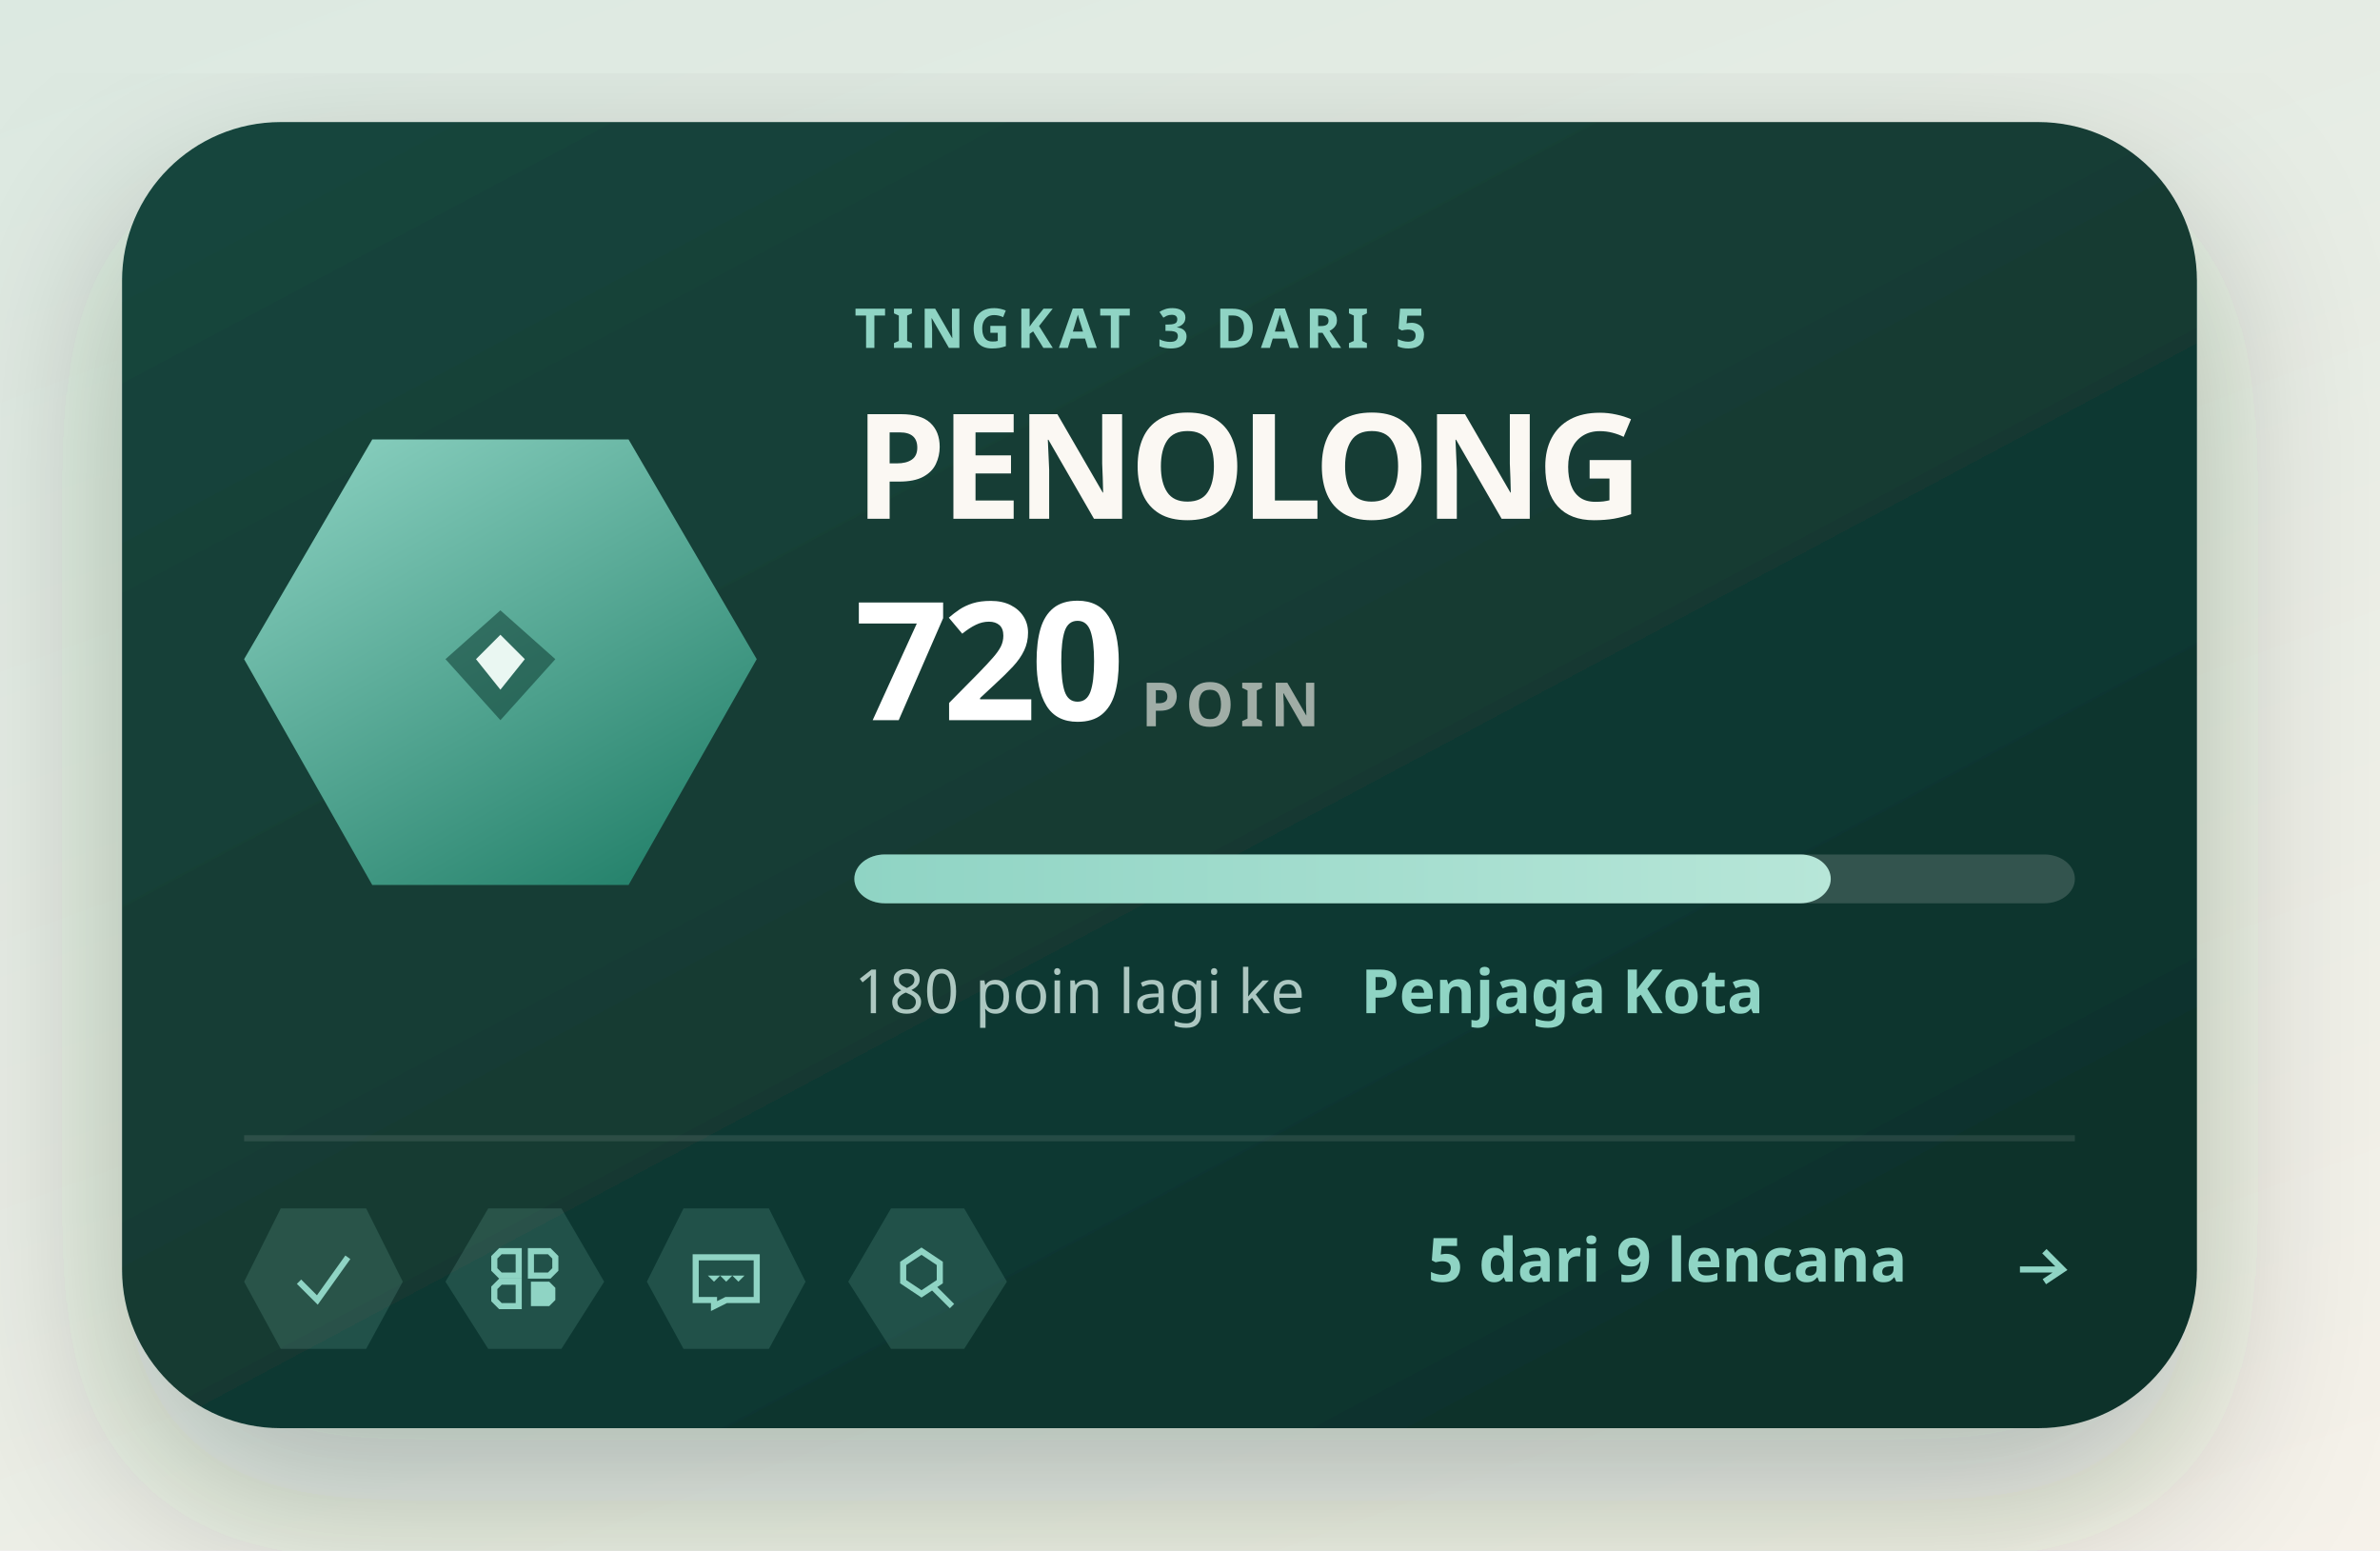
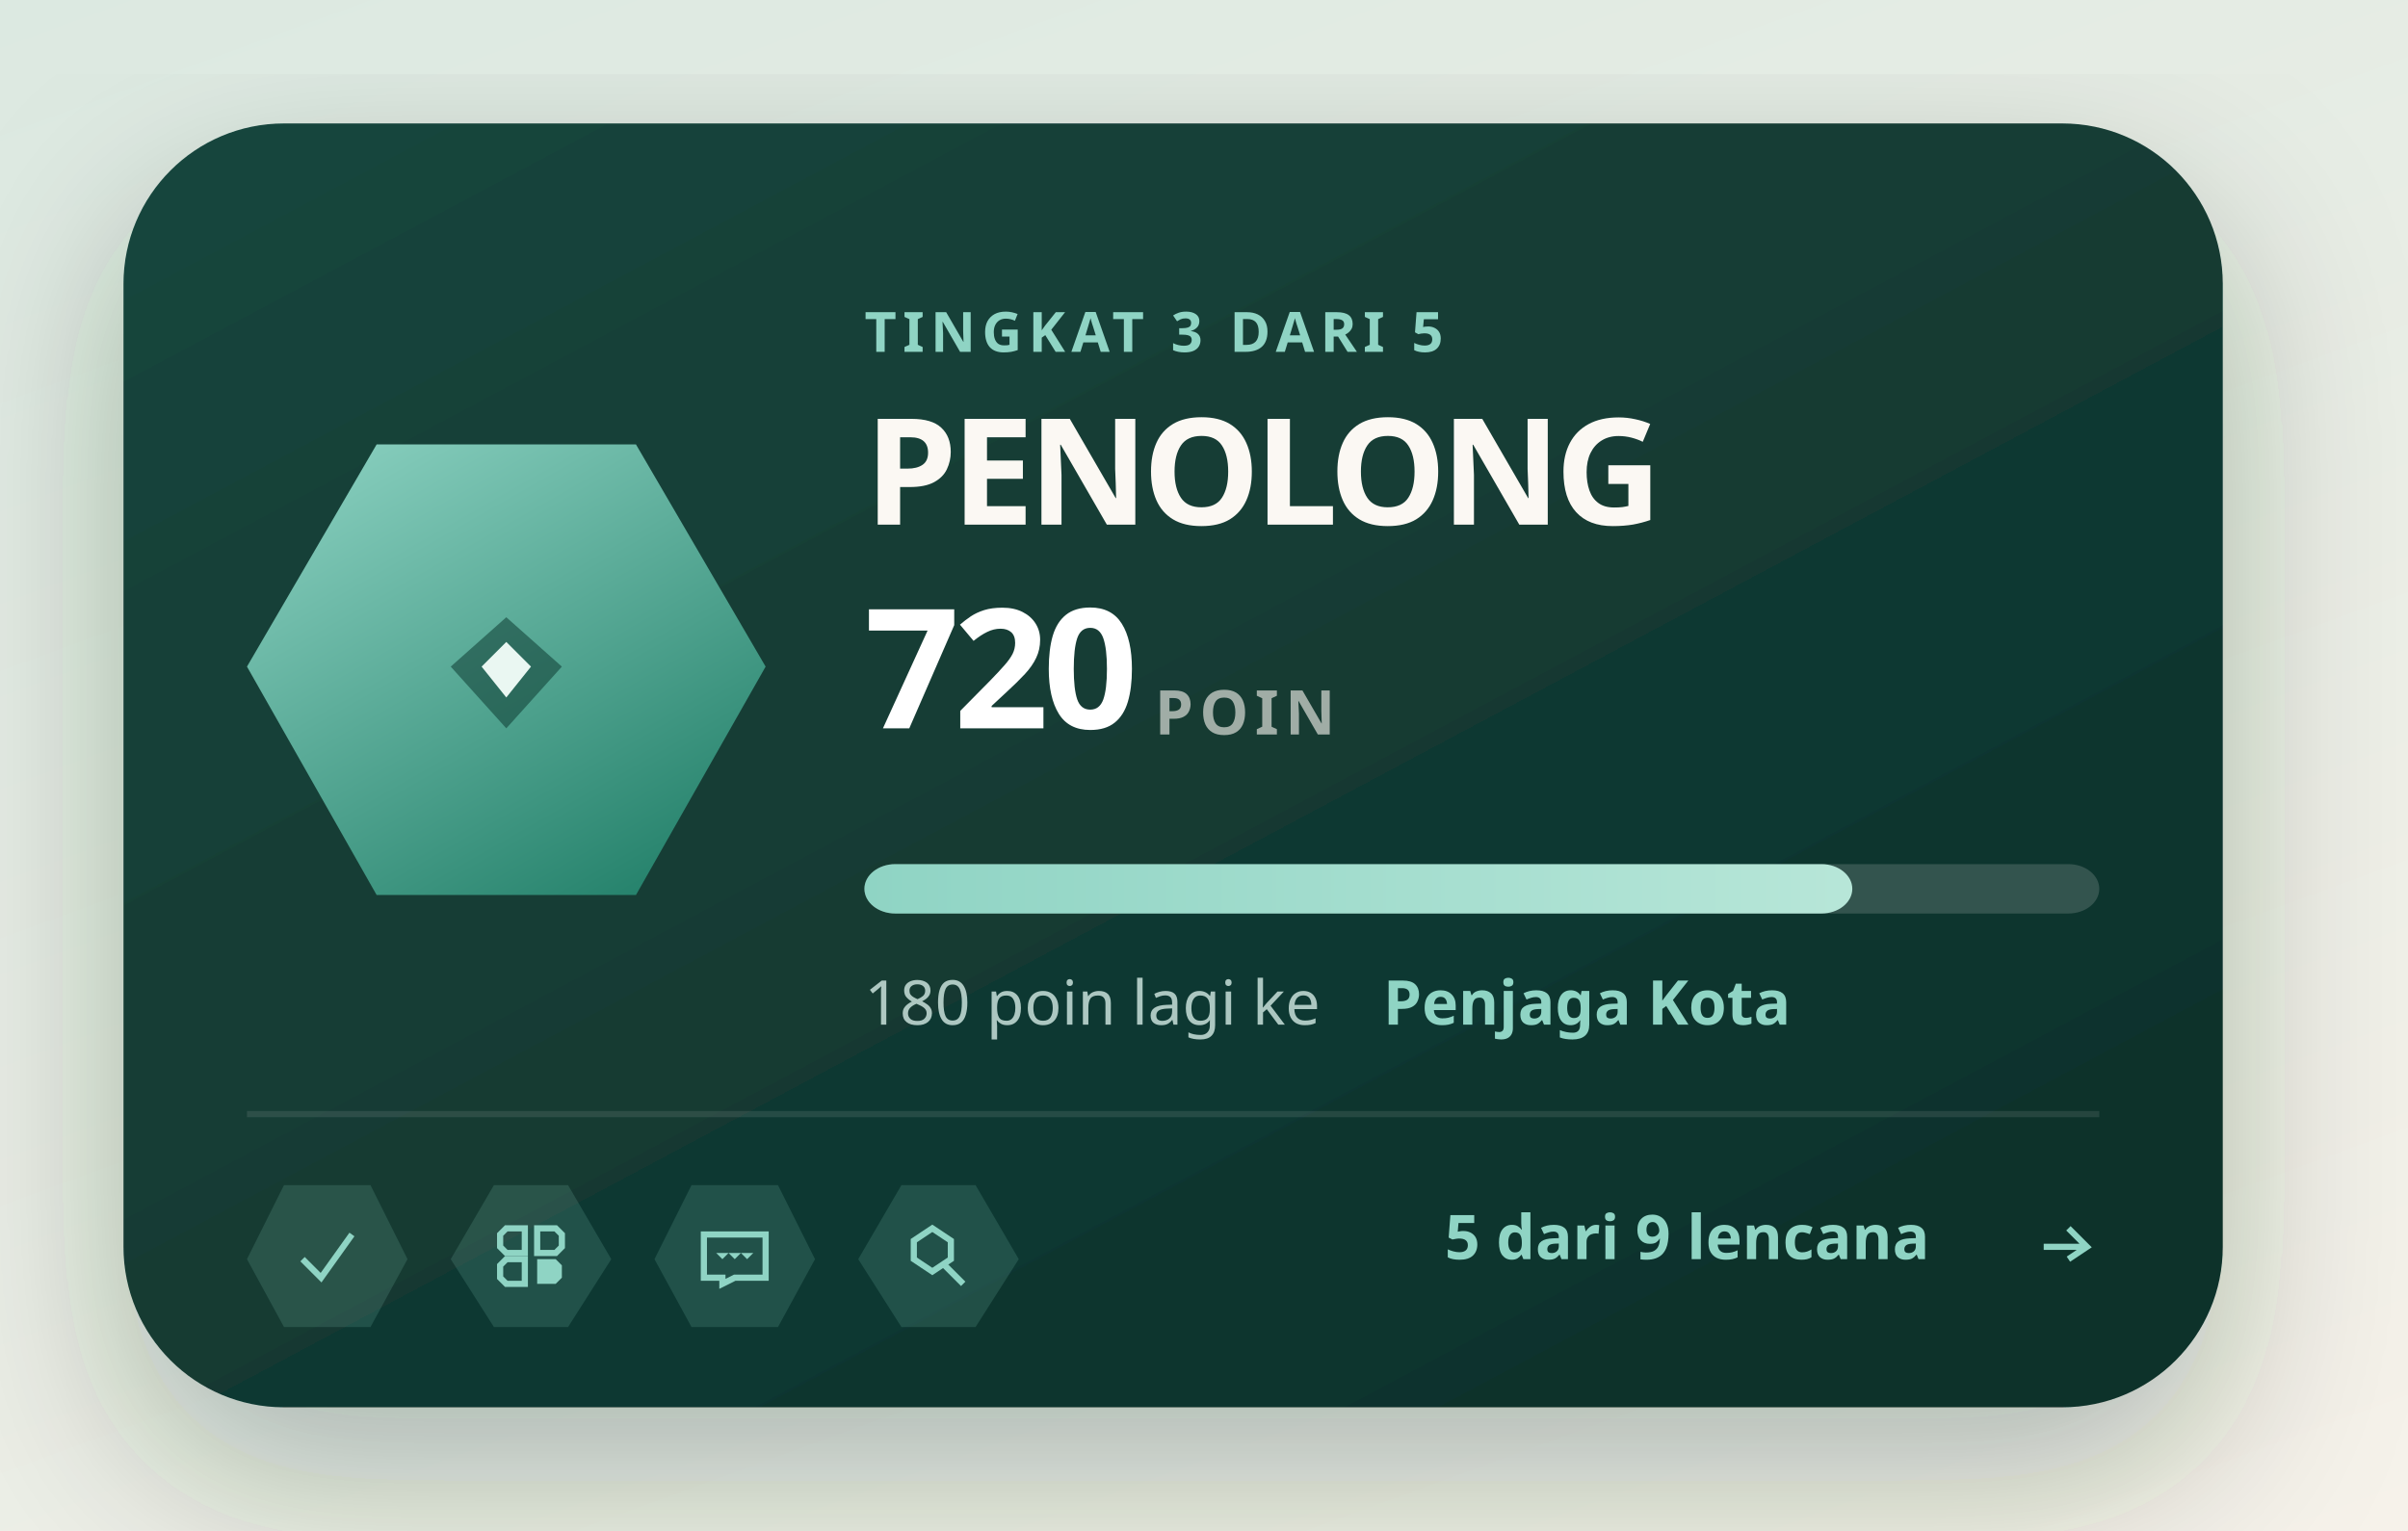
- <svg xmlns="http://www.w3.org/2000/svg" width="390" height="254" viewBox="0 0 390 254" role="img" aria-label="Balikin — Kartu 3A Reputasimu">
+ <svg xmlns="http://www.w3.org/2000/svg" width="390" height="248" viewBox="0 0 390 248" role="img" aria-label="Balikin — Kartu 3A Reputasimu">
  <defs>
-     <linearGradient id="g1" gradientUnits="userSpaceOnUse" x1="131" y1="-48" x2="259" y2="302">
+     <linearGradient id="g1" gradientUnits="userSpaceOnUse" x1="132" y1="-48" x2="258" y2="296">
      <stop offset="0%" stop-color="#DCE9E1" stop-opacity="1" />
      <stop offset="100%" stop-color="#F6F2EA" stop-opacity="1" />
    </linearGradient>
-     <linearGradient id="g2" gradientUnits="userSpaceOnUse" x1="108" y1="-27" x2="272" y2="281">
+     <linearGradient id="g2" gradientUnits="userSpaceOnUse" x1="109" y1="-28" x2="271" y2="276">
      <stop offset="0%" stop-color="#17463D" stop-opacity="1" />
      <stop offset="100%" stop-color="#0D2F29" stop-opacity="1" />
    </linearGradient>
    <filter id="f3" x="-60%" y="-60%" width="220%" height="220%">
      <feDropShadow dx="0" dy="12" stdDeviation="15" flood-color="#0D2F29" flood-opacity="0.28" />
    </filter>
    <linearGradient id="g4" gradientUnits="userSpaceOnUse" x1="56" y1="63" x2="108" y2="154">
      <stop offset="0%" stop-color="#8FD4C4" stop-opacity="1" />
      <stop offset="100%" stop-color="#1B7A63" stop-opacity="1" />
    </linearGradient>
    <clipPath id="c5">
      <path d="M61 72L103 72L124 108L103 145L61 145L40 108Z" />
    </clipPath>
    <linearGradient id="g7" gradientUnits="userSpaceOnUse" x1="140" y1="144" x2="300" y2="144">
      <stop offset="0%" stop-color="#8FD4C4" stop-opacity="1" />
      <stop offset="100%" stop-color="#B7E6D8" stop-opacity="1" />
    </linearGradient>
    <clipPath id="c8">
-       <path d="M46 198L60 198L66 210L60 221L46 221L40 210Z" />
+       <path d="M46 192L60 192L66 204L60 215L46 215L40 204Z" />
    </clipPath>
    <clipPath id="c10">
-       <path d="M80 198L92 198L99 210L92 221L80 221L73 210Z" />
+       <path d="M80 192L92 192L99 204L92 215L80 215L73 204Z" />
    </clipPath>
    <clipPath id="c12">
-       <path d="M112 198L126 198L132 210L126 221L112 221L106 210Z" />
+       <path d="M112 192L126 192L132 204L126 215L112 215L106 204Z" />
    </clipPath>
    <clipPath id="c14">
-       <path d="M146 198L158 198L165 210L158 221L146 221L139 210Z" />
+       <path d="M146 192L158 192L165 204L158 215L146 215L139 204Z" />
    </clipPath>
  </defs>
-   <rect x="0" y="0" width="1122" height="254" fill="#F6F2EA" />
-   <rect x="0" y="0" width="390" height="254" fill="url(#g1)" />
-   <rect x="20" y="20" width="340" height="214" rx="26" fill="url(#g2)" filter="url(#f3)" />
+   <rect x="0" y="0" width="1122" height="248" fill="#F6F2EA" />
+   <rect x="0" y="0" width="390" height="248" fill="url(#g1)" />
+   <rect x="20" y="20" width="340" height="208" rx="26" fill="url(#g2)" filter="url(#f3)" />
  <path d="M61 72L103 72L124 108L103 145L61 145L40 108Z" fill="url(#g4)" />
  <g clip-path="url(#c5)">
    <g fill="none">
      <path d="M82 100L91 108L82 118L73 108Z" fill="#0E3A31" fill-opacity=".55" />
      <path d="M82 104L86 108L82 113L78 108Z" fill="#EAF7F2" />
    </g>
  </g>
  <text x="140" y="57" font-family="Plus Jakarta Sans" font-size="9" font-weight="700" fill="#8FD4C4" letter-spacing="1">TINGKAT 3 DARI 5</text>
  <text x="140" y="85" font-family="Archivo" font-size="24" font-weight="700" fill="#FBF8F3" letter-spacing="-1">PENOLONG</text>
  <text x="140" y="118" font-family="Archivo" font-size="27" font-weight="700" fill="#FFFFFF" letter-spacing="-1">720</text>
  <text x="187" y="119" font-family="Plus Jakarta Sans" font-size="10" font-weight="700" fill="#FBF8F3" letter-spacing="1" fill-opacity="0.6">POIN</text>
  <rect x="140" y="140" width="200" height="8" rx="5" fill="#FBF8F3" fill-opacity="0.16" />
  <rect x="140" y="140" width="160" height="8" rx="5" fill="url(#g7)" />
  <text x="140" y="166" font-family="Plus Jakarta Sans" font-size="10" font-weight="500" fill="#CFE6E0" fill-opacity="0.82">180 poin lagi ke</text>
-   <text x="223" y="166" font-family="Plus Jakarta Sans" font-size="10" font-weight="700" fill="#8FD4C4">Penjaga Kota</text>
-   <rect x="40" y="186" width="300" height="1" fill="#FBF8F3" fill-opacity="0.1" />
-   <path d="M46 198L60 198L66 210L60 221L46 221L40 210Z" fill="#8FD4C4" fill-opacity="0.16" />
+   <text x="224" y="166" font-family="Plus Jakarta Sans" font-size="10" font-weight="700" fill="#8FD4C4">Penjaga Kota</text>
+   <rect x="40" y="180" width="300" height="1" fill="#FBF8F3" fill-opacity="0.1" />
+   <path d="M46 192L60 192L66 204L60 215L46 215L40 204Z" fill="#8FD4C4" fill-opacity="0.16" />
  <g clip-path="url(#c8)">
    <g color="#8FD4C4" fill="none" stroke-linejoin="miter" stroke-miterlimit="8">
-       <path d="M49 210 52 213 57 206" stroke="currentColor" stroke-width="1" />
+       <path d="M49 204 52 207 57 200" stroke="currentColor" stroke-width="1" />
    </g>
  </g>
-   <path d="M80 198L92 198L99 210L92 221L80 221L73 210Z" fill="#8FD4C4" fill-opacity="0.16" />
+   <path d="M80 192L92 192L99 204L92 215L80 215L73 204Z" fill="#8FD4C4" fill-opacity="0.16" />
  <g clip-path="url(#c10)">
    <g color="#8FD4C4" fill="none" stroke-linejoin="miter" stroke-miterlimit="8">
-       <path d="M82 205H85L85 206V208L85 209H82L81 208V206Z" stroke="currentColor" stroke-width="1" />
-       <path d="M87 205H90L91 206V208L90 209H87L87 208V206Z" stroke="currentColor" stroke-width="1" />
-       <path d="M82 210H85L85 211V213L85 214H82L81 213V211Z" stroke="currentColor" stroke-width="1" />
-       <path d="M87 210H90L91 211V213L90 214H87L87 213V211Z" fill="currentColor" />
+       <path d="M82 199H85L85 200V202L85 203H82L81 202V200Z" stroke="currentColor" stroke-width="1" />
+       <path d="M87 199H90L91 200V202L90 203H87L87 202V200Z" stroke="currentColor" stroke-width="1" />
+       <path d="M82 204H85L85 205V207L85 208H82L81 207V205Z" stroke="currentColor" stroke-width="1" />
+       <path d="M87 204H90L91 205V207L90 208H87L87 207V205Z" fill="currentColor" />
    </g>
  </g>
-   <path d="M112 198L126 198L132 210L126 221L112 221L106 210Z" fill="#8FD4C4" fill-opacity="0.16" />
+   <path d="M112 192L126 192L132 204L126 215L112 215L106 204Z" fill="#8FD4C4" fill-opacity="0.16" />
  <g clip-path="url(#c12)">
    <g color="#8FD4C4" fill="none" stroke-linejoin="miter" stroke-miterlimit="8">
-       <path d="M114 206H124L124 208V211L124 213H119L117 214V213H114L114 211V208Z" stroke="currentColor" stroke-width="1" />
-       <path d="M117 209L118 209L117 210L116 209Z" fill="currentColor" />
-       <path d="M119 209L120 209L119 210L118 209Z" fill="currentColor" />
-       <path d="M121 209L122 209L121 210L120 209Z" fill="currentColor" />
+       <path d="M114 200H124L124 202V205L124 207H119L117 208V207H114L114 205V202Z" stroke="currentColor" stroke-width="1" />
+       <path d="M117 203L118 203L117 204L116 203Z" fill="currentColor" />
+       <path d="M119 203L120 203L119 204L118 203Z" fill="currentColor" />
+       <path d="M121 203L122 203L121 204L120 203Z" fill="currentColor" />
    </g>
  </g>
-   <path d="M146 198L158 198L165 210L158 221L146 221L139 210Z" fill="#8FD4C4" fill-opacity="0.16" />
+   <path d="M146 192L158 192L165 204L158 215L146 215L139 204Z" fill="#8FD4C4" fill-opacity="0.16" />
  <g clip-path="url(#c14)">
    <g color="#8FD4C4" fill="none" stroke-linejoin="miter" stroke-miterlimit="8">
-       <path d="M151 205L154 207V210L151 212L148 210V207Z" stroke="currentColor" stroke-width="1" />
-       <path d="M153 211L156 214" stroke="currentColor" stroke-width="1" />
+       <path d="M151 199L154 201V204L151 206L148 204V201Z" stroke="currentColor" stroke-width="1" />
+       <path d="M153 205L156 208" stroke="currentColor" stroke-width="1" />
    </g>
  </g>
-   <text x="234" y="210" font-family="Plus Jakarta Sans" font-size="10" font-weight="600" fill="#8FD4C4">5 dari 9 lencana</text>
+   <text x="234" y="204" font-family="Plus Jakarta Sans" font-size="10" font-weight="600" fill="#8FD4C4">5 dari 9 lencana</text>
  <g color="#8FD4C4" fill="none" stroke-linejoin="miter" stroke-miterlimit="8">
-     <path d="M331 208H338M335 205L338 208L335 210" stroke="currentColor" stroke-width="1" />
+     <path d="M331 202H338M335 199L338 202L335 204" stroke="currentColor" stroke-width="1" />
  </g>
</svg>
